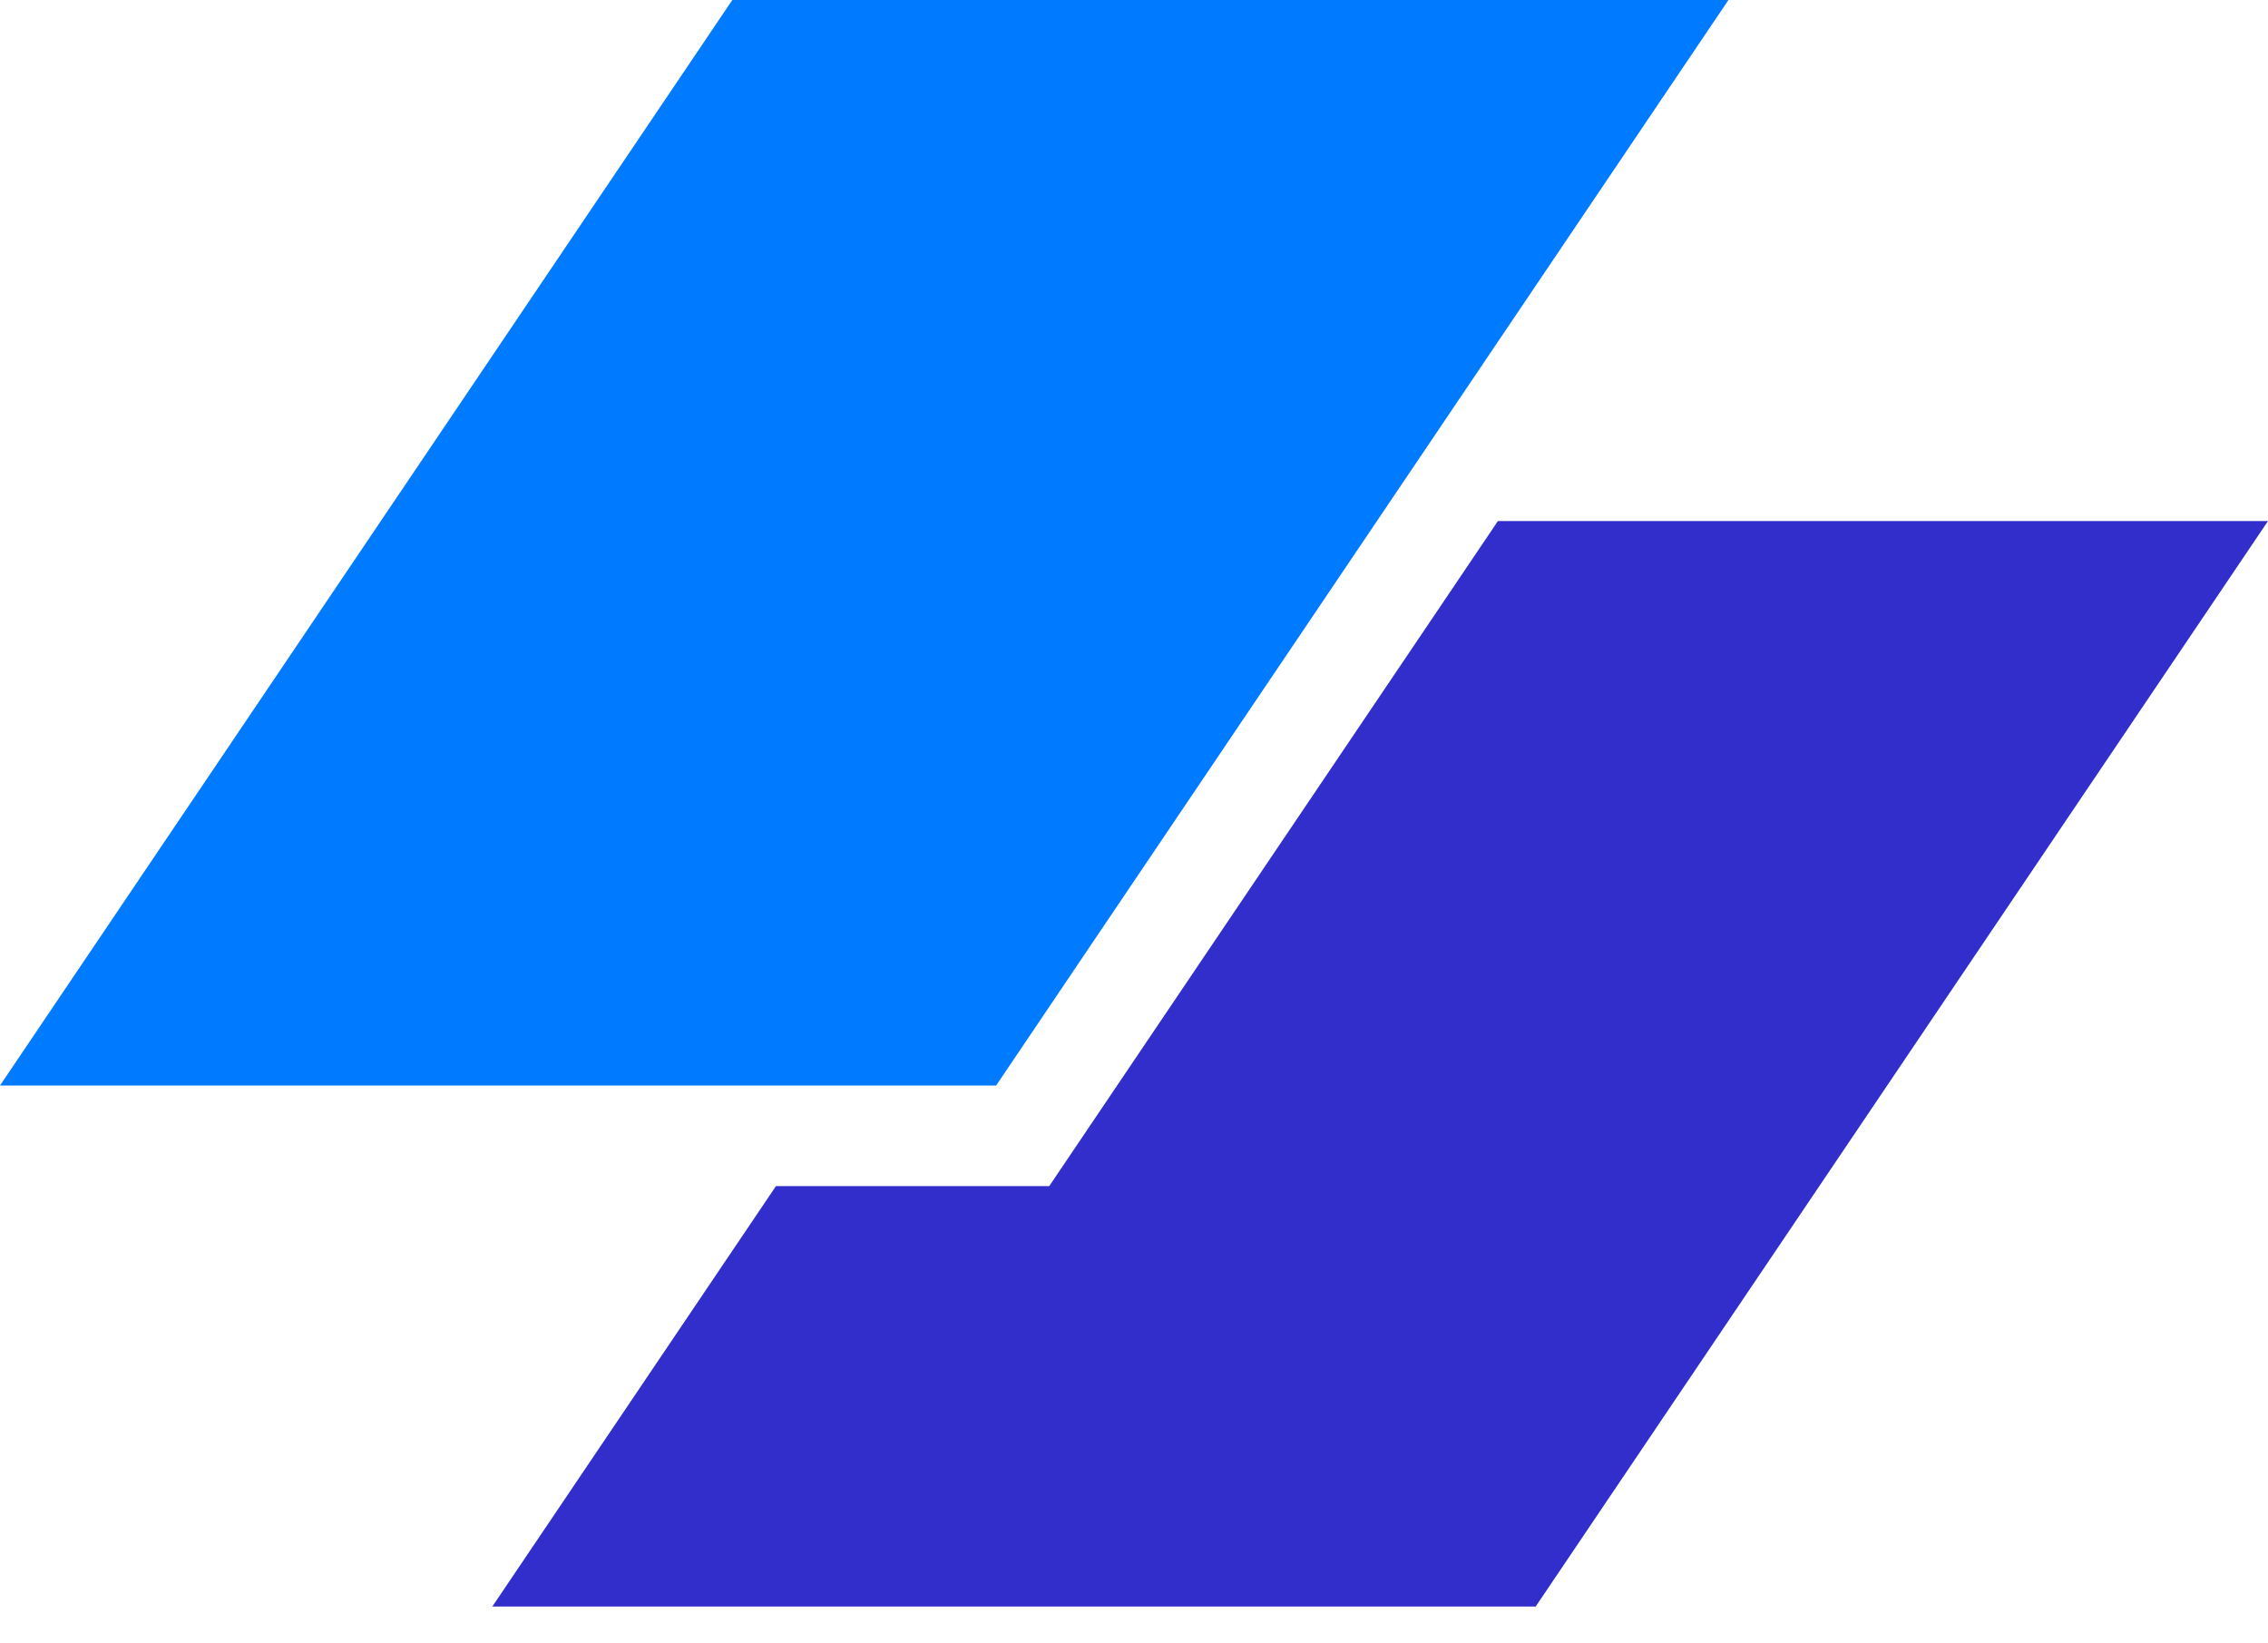
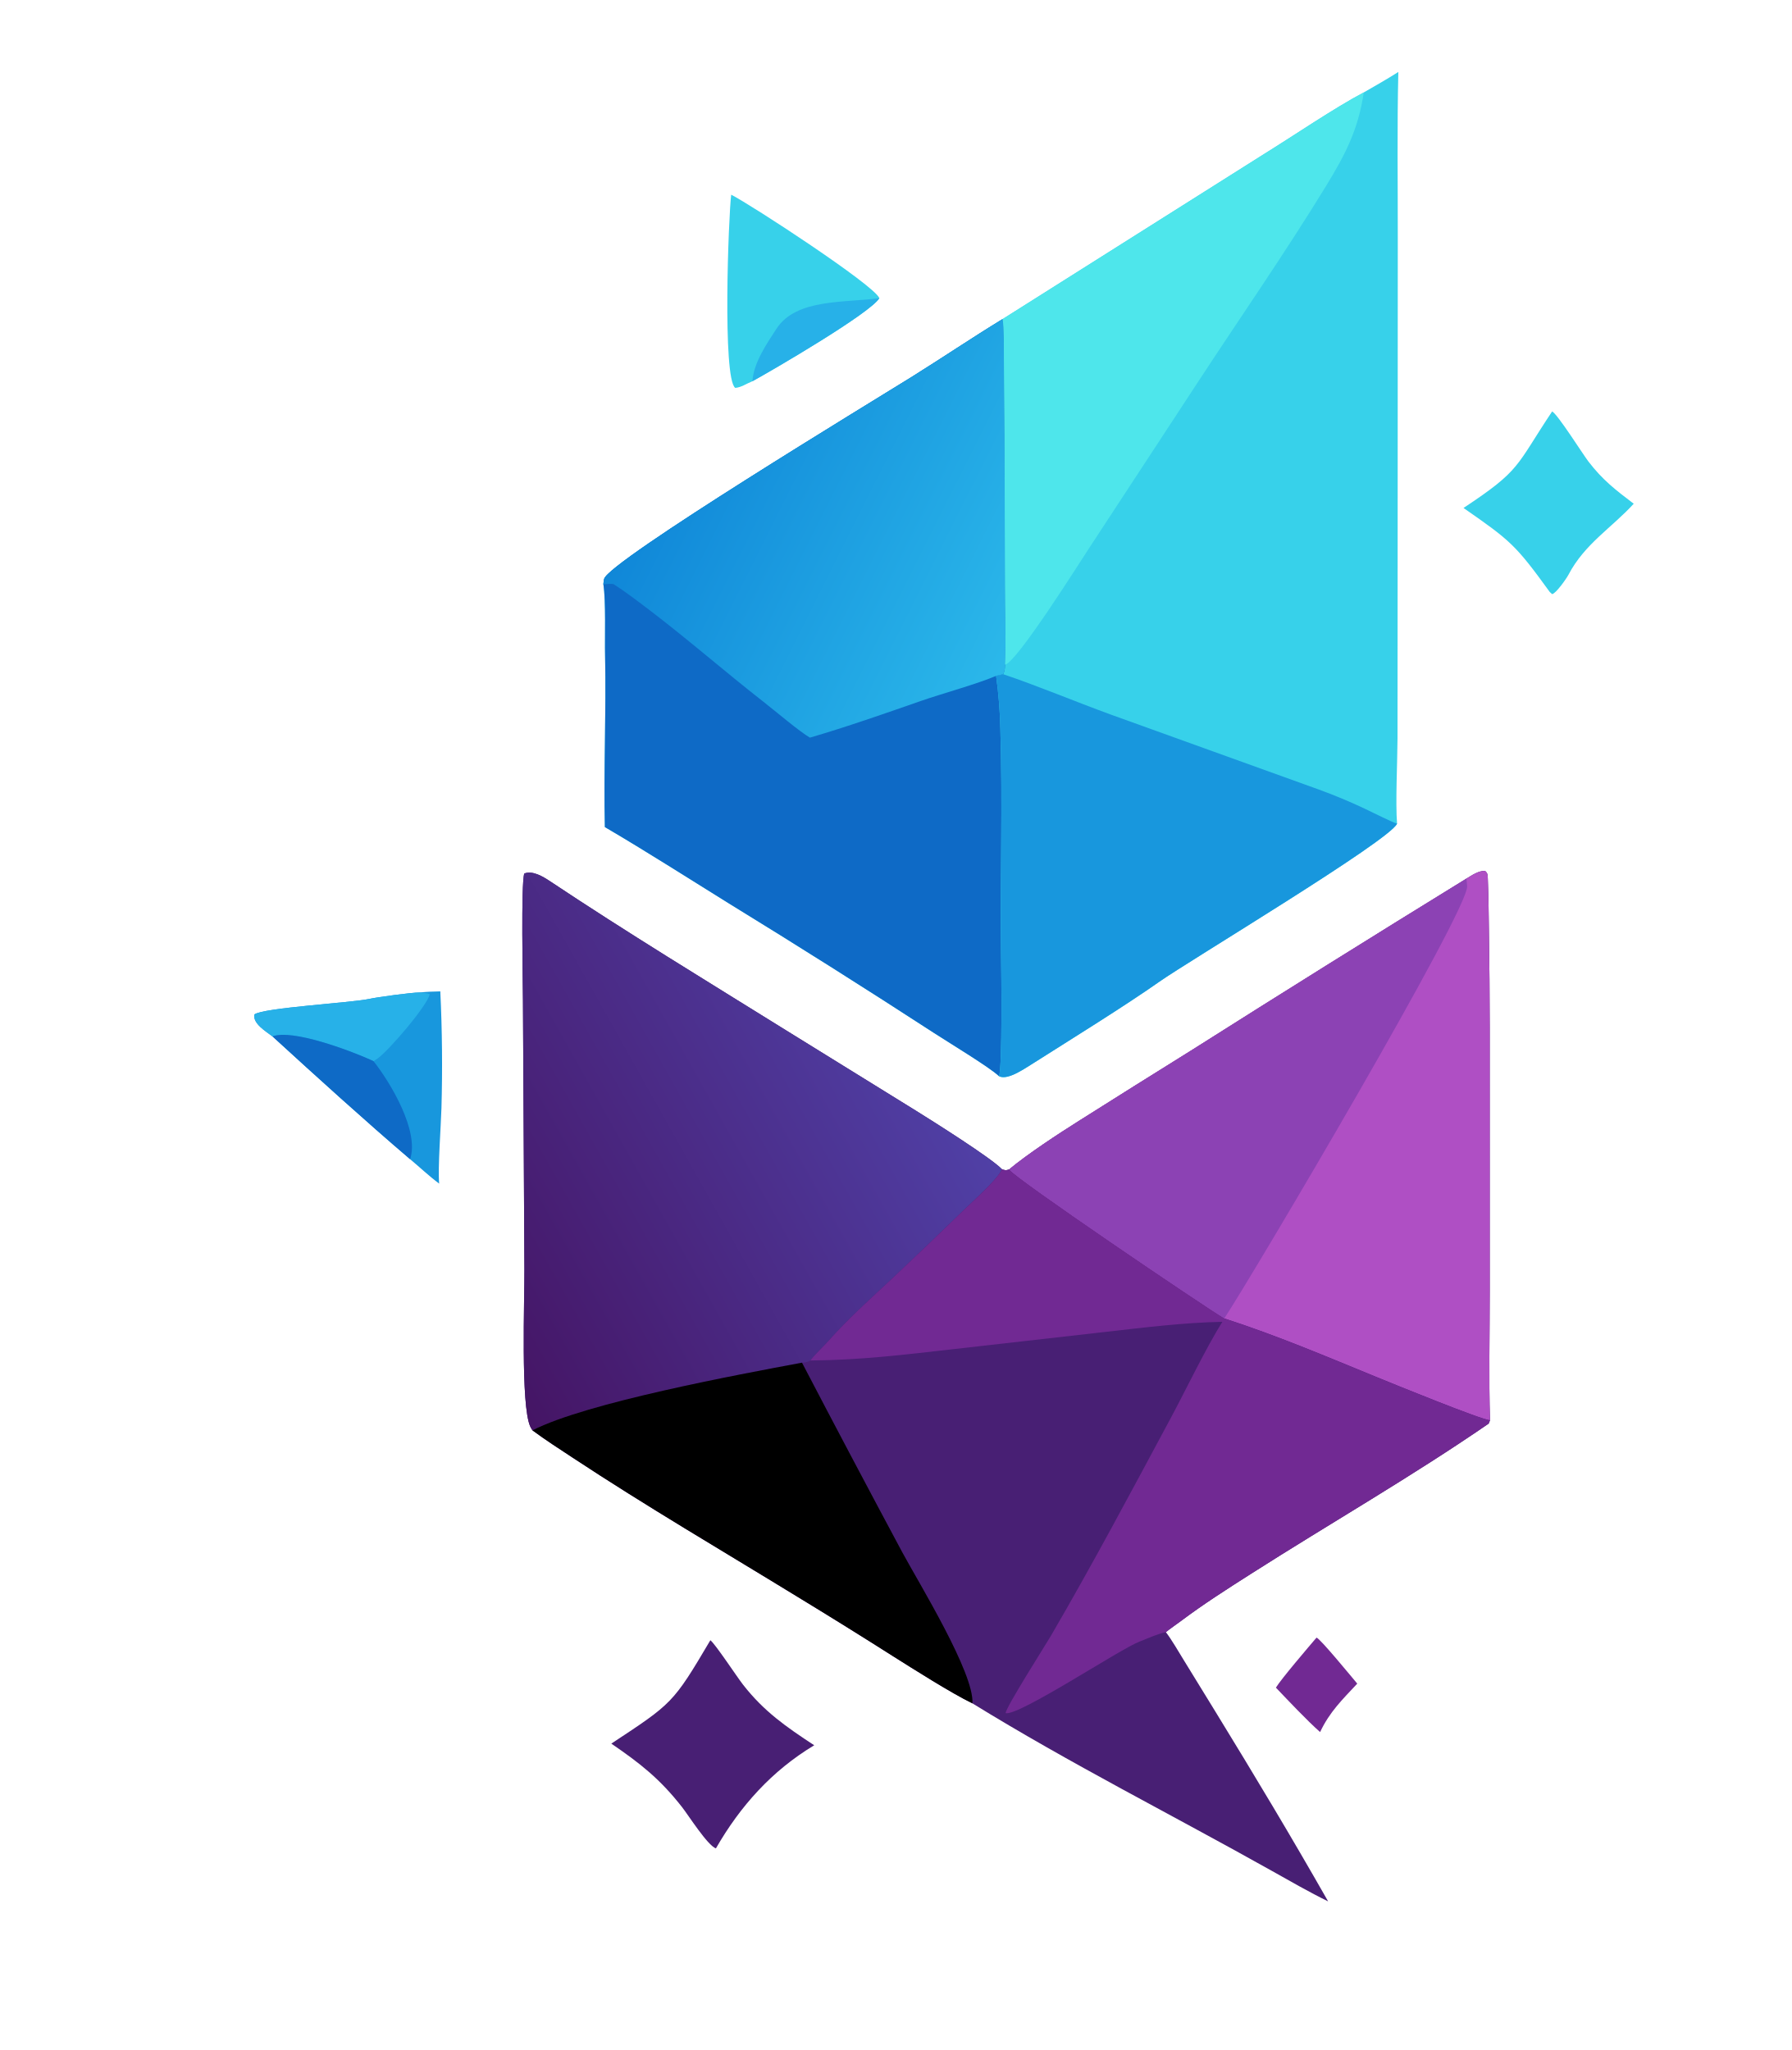
- <svg xmlns="http://www.w3.org/2000/svg" width="58" height="42" viewBox="0 0 58 42" fill="none">
-   <path d="M18.728 0H44.202L25.474 27.759H0L18.728 0Z" fill="#007AFF" />
-   <path d="M19.844 30.331L12.59 41.083H39.272L58 13.324H38.307L26.833 30.331H19.844Z" fill="#312ECB" />
+ <svg xmlns="http://www.w3.org/2000/svg" width="374" height="428" viewBox="0 0 374 428">
+   <path fill="#481F74" d="M306.115 183.434C307.23 182.742 308.667 181.761 310.001 181.826C310.583 182.321 310.543 182.664 310.581 183.604C310.722 187.084 310.752 190.625 310.803 194.109C310.907 200.906 310.964 207.703 310.974 214.5L310.977 269.627C310.981 278.217 310.757 288.006 311.037 296.514C311.011 296.579 310.754 297.221 310.754 297.221C294.66 308.299 277.667 318.044 261.196 328.547C256.22 331.72 251.31 334.842 246.591 338.381C246.011 338.818 243.779 340.386 243.367 340.764C244.435 342.092 246.186 345.106 247.167 346.698L253.719 357.363C262.045 370.954 269.391 383.181 277.241 396.971C273.359 395.074 269.278 392.726 265.488 390.599C244.662 378.911 223.323 368.167 202.987 355.629C198.628 353.519 190.74 348.511 186.444 345.802C179.77 341.558 173.054 337.382 166.296 333.273C150.675 323.693 134.865 314.451 119.568 304.351C116.73 302.477 113.88 300.656 111.147 298.629C110.973 298.379 110.82 298.114 110.691 297.838C108.656 293.439 109.512 271.148 109.468 265L109.162 208.783C109.144 204.982 108.734 184.471 109.439 182.375C111.13 181.689 113.314 182.986 114.728 183.928C130.958 194.74 147.618 204.867 164.183 215.171L191.238 231.915C194.389 233.876 206.929 241.751 209.176 244.134C210.108 244.358 209.763 244.395 210.646 244.156C214.517 240.92 220.878 236.765 225.196 234.036C232.965 229.123 240.836 224.188 248.644 219.327C267.723 207.238 286.88 195.273 306.115 183.434Z" />
+   <defs>
+     <linearGradient id="gradient_0" gradientUnits="userSpaceOnUse" x1="90.296" y1="260.572" x2="187.108" y2="206.292">
+       <stop offset="0" stop-color="#451565" />
+       <stop offset="1" stop-color="#5040A6" />
+     </linearGradient>
+   </defs>
+   <path fill="url(#gradient_0)" d="M111.147 298.629C110.973 298.379 110.82 298.114 110.691 297.838C108.656 293.439 109.512 271.148 109.468 265L109.162 208.783C109.144 204.982 108.734 184.471 109.439 182.375C111.13 181.689 113.314 182.986 114.728 183.928C130.958 194.74 147.618 204.867 164.183 215.171L191.238 231.915C194.389 233.876 206.929 241.751 209.176 244.134C208.101 246.36 203.344 250.554 201.252 252.575C196.14 257.55 190.982 262.476 185.779 267.355C181.328 271.487 177.009 275.386 172.958 279.931C172.047 280.954 169.87 283.052 169.153 284.043C168.576 284.43 168.107 284.415 167.413 284.5C154.054 287.001 122.319 292.863 111.147 298.629Z" />
+   <path fill="#AF4FC4" d="M306.115 183.434C307.23 182.742 308.667 181.761 310.001 181.826C310.583 182.321 310.543 182.664 310.581 183.604C310.722 187.084 310.752 190.625 310.803 194.109C310.907 200.906 310.964 207.703 310.974 214.5L310.977 269.627C310.981 278.217 310.757 288.006 311.037 296.514C309.498 296.559 290.26 288.696 287.408 287.529C276.732 283.161 266.647 278.851 255.562 275.268C250.954 272.502 211.609 245.852 210.646 244.156C214.517 240.92 220.878 236.765 225.196 234.036C232.965 229.123 240.836 224.188 248.644 219.327C267.723 207.238 286.88 195.273 306.115 183.434Z" />
+   <path fill="#8C42B4" d="M306.115 183.434C306.169 183.957 306.214 184.482 306.258 185.006C306.666 189.869 261.819 265.735 255.562 275.268C250.954 272.502 211.609 245.852 210.646 244.156C214.517 240.92 220.878 236.765 225.196 234.036C232.965 229.123 240.836 224.188 248.644 219.327C267.723 207.238 286.88 195.273 306.115 183.434Z" />
+   <path fill="#712993" d="M210.646 244.156C211.609 245.852 250.954 272.502 255.562 275.268C266.647 278.851 276.732 283.161 287.408 287.529C290.26 288.696 309.498 296.559 311.037 296.514C311.011 296.579 310.754 297.221 310.754 297.221C294.66 308.299 277.667 318.044 261.196 328.547C256.22 331.72 251.31 334.842 246.591 338.381C246.011 338.818 243.779 340.386 243.367 340.764C241.399 341.19 239.559 342.089 237.864 342.735C233.739 344.309 212.717 358.302 209.923 357.673C209.829 356.666 218.266 343.425 219.408 341.465C228.121 326.506 236.189 311.327 244.372 296.091C247.463 290.336 251.82 281.263 255.162 275.972C247.216 276.12 238.857 277.154 230.971 278.052L199.295 281.645C188.853 282.824 179.668 283.973 169.153 284.043C169.87 283.052 172.047 280.954 172.958 279.931C177.009 275.386 181.328 271.487 185.779 267.355C190.982 262.476 196.14 257.55 201.252 252.575C203.344 250.554 208.101 246.36 209.176 244.134C210.108 244.358 209.763 244.395 210.646 244.156Z" />
+   <path d="M111.147 298.629C122.319 292.863 154.054 287.001 167.413 284.5C174.318 297.727 181.294 310.918 188.339 324.072C191.808 330.497 203.399 349.322 202.987 355.629C198.628 353.519 190.74 348.511 186.444 345.802C179.77 341.558 173.054 337.382 166.296 333.273C150.675 323.693 134.865 314.451 119.568 304.351C116.73 302.477 113.88 300.656 111.147 298.629Z" />
+   <path fill="#37D1EA" d="M284.681 19.296C287.079 17.918 289.562 16.506 291.897 15.026C291.622 26.519 291.797 38.465 291.782 50.004L291.751 116.876L291.725 154.199C291.708 158.999 291.277 167.624 291.631 171.966C290.046 175.532 248.18 200.611 241.998 204.97C234.948 209.94 223.597 216.964 216.022 221.776C214.202 222.863 210.497 225.634 208.55 224.704C206.858 222.983 197.429 217.278 194.959 215.655C180.822 206.468 166.567 197.464 152.198 188.644C143.56 183.29 135.049 177.823 126.266 172.676C125.991 160.919 126.567 148.741 126.311 136.953C126.225 132.974 126.51 125.635 125.956 121.989C125.986 121.61 126.015 121.239 126.111 120.869C127.068 117.151 182.557 83.531 190.192 78.767C196.589 74.775 202.863 70.541 209.29 66.613L263.814 32.19C270.032 28.342 278.493 22.564 284.681 19.296Z" />
+   <path fill="#0E6AC6" d="M125.956 121.989C125.986 121.61 126.015 121.239 126.111 120.869C127.068 117.151 182.557 83.531 190.192 78.767C196.589 74.775 202.863 70.541 209.29 66.613C209.618 68.332 209.546 72.985 209.565 74.975L209.687 90.727L209.795 122.224C209.809 127.354 210 133.72 209.798 138.77C209.759 139.717 209.758 139.889 209.435 140.773L207.929 141.108C208.435 144.737 208.731 148.392 208.814 152.055C209.316 167.524 208.761 183.88 208.971 199.462C209.023 203.289 209.257 222.226 208.55 224.704C206.858 222.983 197.429 217.278 194.959 215.655C180.822 206.468 166.567 197.464 152.198 188.644C143.56 183.29 135.049 177.823 126.266 172.676C125.991 160.919 126.567 148.741 126.311 136.953C126.225 132.974 126.51 125.635 125.956 121.989Z" />
+   <defs>
+     <linearGradient id="gradient_1" gradientUnits="userSpaceOnUse" x1="143.166" y1="87.516" x2="216.902" y2="124.494">
+       <stop offset="0" stop-color="#1087D8" />
+       <stop offset="1" stop-color="#2BB8EA" />
+     </linearGradient>
+   </defs>
+   <path fill="url(#gradient_1)" d="M125.956 121.989C125.986 121.61 126.015 121.239 126.111 120.869C127.068 117.151 182.557 83.531 190.192 78.767C196.589 74.775 202.863 70.541 209.29 66.613C209.618 68.332 209.546 72.985 209.565 74.975L209.687 90.727L209.795 122.224C209.809 127.354 210 133.72 209.798 138.77C209.759 139.717 209.758 139.889 209.435 140.773L207.929 141.108C204.005 142.801 196.549 144.838 192.256 146.336C184.635 148.996 176.799 151.744 169.074 154.005C166.995 152.831 161.531 148.207 159.376 146.525C151.257 140.187 143.454 133.354 135.247 127.121C133.057 125.457 130.473 123.498 128.14 121.998C127.84 121.805 126.394 121.953 125.956 121.989Z" />
+   <path fill="#1897DD" d="M207.929 141.108L209.435 140.773C216.404 143.11 224.55 146.52 231.714 149.132L275.256 164.825C278.524 166.013 281.736 167.352 284.882 168.837C286.238 169.474 290.578 171.667 291.631 171.966C290.046 175.532 248.18 200.611 241.998 204.97C234.948 209.94 223.597 216.964 216.022 221.776C214.202 222.863 210.497 225.634 208.55 224.704C209.257 222.226 209.023 203.289 208.971 199.462C208.761 183.88 209.316 167.524 208.814 152.055C208.731 148.392 208.435 144.737 207.929 141.108Z" />
+   <path fill="#4EE6EB" d="M209.29 66.613L263.814 32.19C270.032 28.342 278.493 22.564 284.681 19.296C283.533 27.014 280.898 32.148 276.849 38.768C268.369 52.634 259.077 66 250.166 79.612L227.145 114.752C224.973 118.061 212.227 138.31 209.798 138.77C210 133.72 209.809 127.354 209.795 122.224L209.687 90.727L209.565 74.975C209.546 72.985 209.618 68.332 209.29 66.613Z" />
+   <path fill="#1897DD" d="M87.639 207.204C89.165 207.053 90.377 207.01 91.914 206.981C92.302 215.096 92.381 223.223 92.152 231.344C92.041 235.115 91.379 243.897 91.673 247.115C89.495 245.493 87.674 243.74 85.609 242.019C76.296 234.075 65.916 224.652 56.885 216.386C55.459 215.302 52.793 213.73 53.08 211.812C54.798 210.396 73.406 209.365 77.112 208.546C78.741 208.186 85.831 207.214 87.639 207.204Z" />
+   <path fill="#27B1E8" d="M56.885 216.386C55.459 215.302 52.793 213.73 53.08 211.812C54.798 210.396 73.406 209.365 77.112 208.546C78.741 208.186 85.831 207.214 87.639 207.204C88.258 207.275 89.174 207.318 89.705 207.549C89.28 209.884 81.085 219.457 78.728 221.063C78.48 221.234 78.227 221.397 77.969 221.551C77.712 221.43 77.454 221.312 77.195 221.197C73.086 219.356 61.022 214.794 56.885 216.386Z" />
+   <path fill="#0E6AC6" d="M56.885 216.386C61.022 214.794 73.086 219.356 77.195 221.197C77.454 221.312 77.712 221.43 77.969 221.551C81.6 226.143 87.565 236.206 85.609 242.019C76.296 234.075 65.916 224.652 56.885 216.386Z" />
+   <path fill="#481F74" d="M148.285 342.449C149.307 343.211 153.797 350.046 155.109 351.73C159.464 357.312 164.088 360.523 169.964 364.378C161.129 369.699 154.537 377.045 149.441 385.91C147.685 385.277 143.729 379.022 142.366 377.281C137.752 371.387 133.664 368.178 127.609 364.033C140.359 355.617 140.464 355.681 148.285 342.449Z" />
+   <path fill="#37D1EA" d="M152.634 40.648C156.87 42.797 182.47 59.518 183.563 62.242C181.763 65.343 161.142 77.368 157.062 79.598C155.823 80.1 154.697 80.891 153.478 80.982C150.771 79.019 152.074 45.042 152.634 40.648Z" />
+   <path fill="#27B1E8" d="M183.563 62.242C181.763 65.343 161.142 77.368 157.062 79.598C157.326 75.722 160.013 71.815 162.093 68.627C166.245 62.262 176.399 63.271 183.563 62.242Z" />
+   <path fill="#37D1EA" d="M324.003 85.899C325.179 86.509 330.433 94.871 331.583 96.364C334.564 100.237 337.184 102.244 341.032 105.168C336.504 110.144 330.77 113.557 327.409 119.996C326.989 120.8 324.826 123.886 324.004 124.045L323.504 123.595C316.366 113.747 315.351 112.899 305.5 106.054C317.574 98.062 316.292 97.475 324.003 85.899Z" />
+   <path fill="#712993" d="M274.816 341.902C275.562 342.068 282.258 350.254 283.322 351.51C280.173 354.884 277.557 357.397 275.565 361.624C272.801 359.177 268.948 355.083 266.338 352.347C267.485 350.477 273.128 343.888 274.816 341.902Z" />
</svg>
